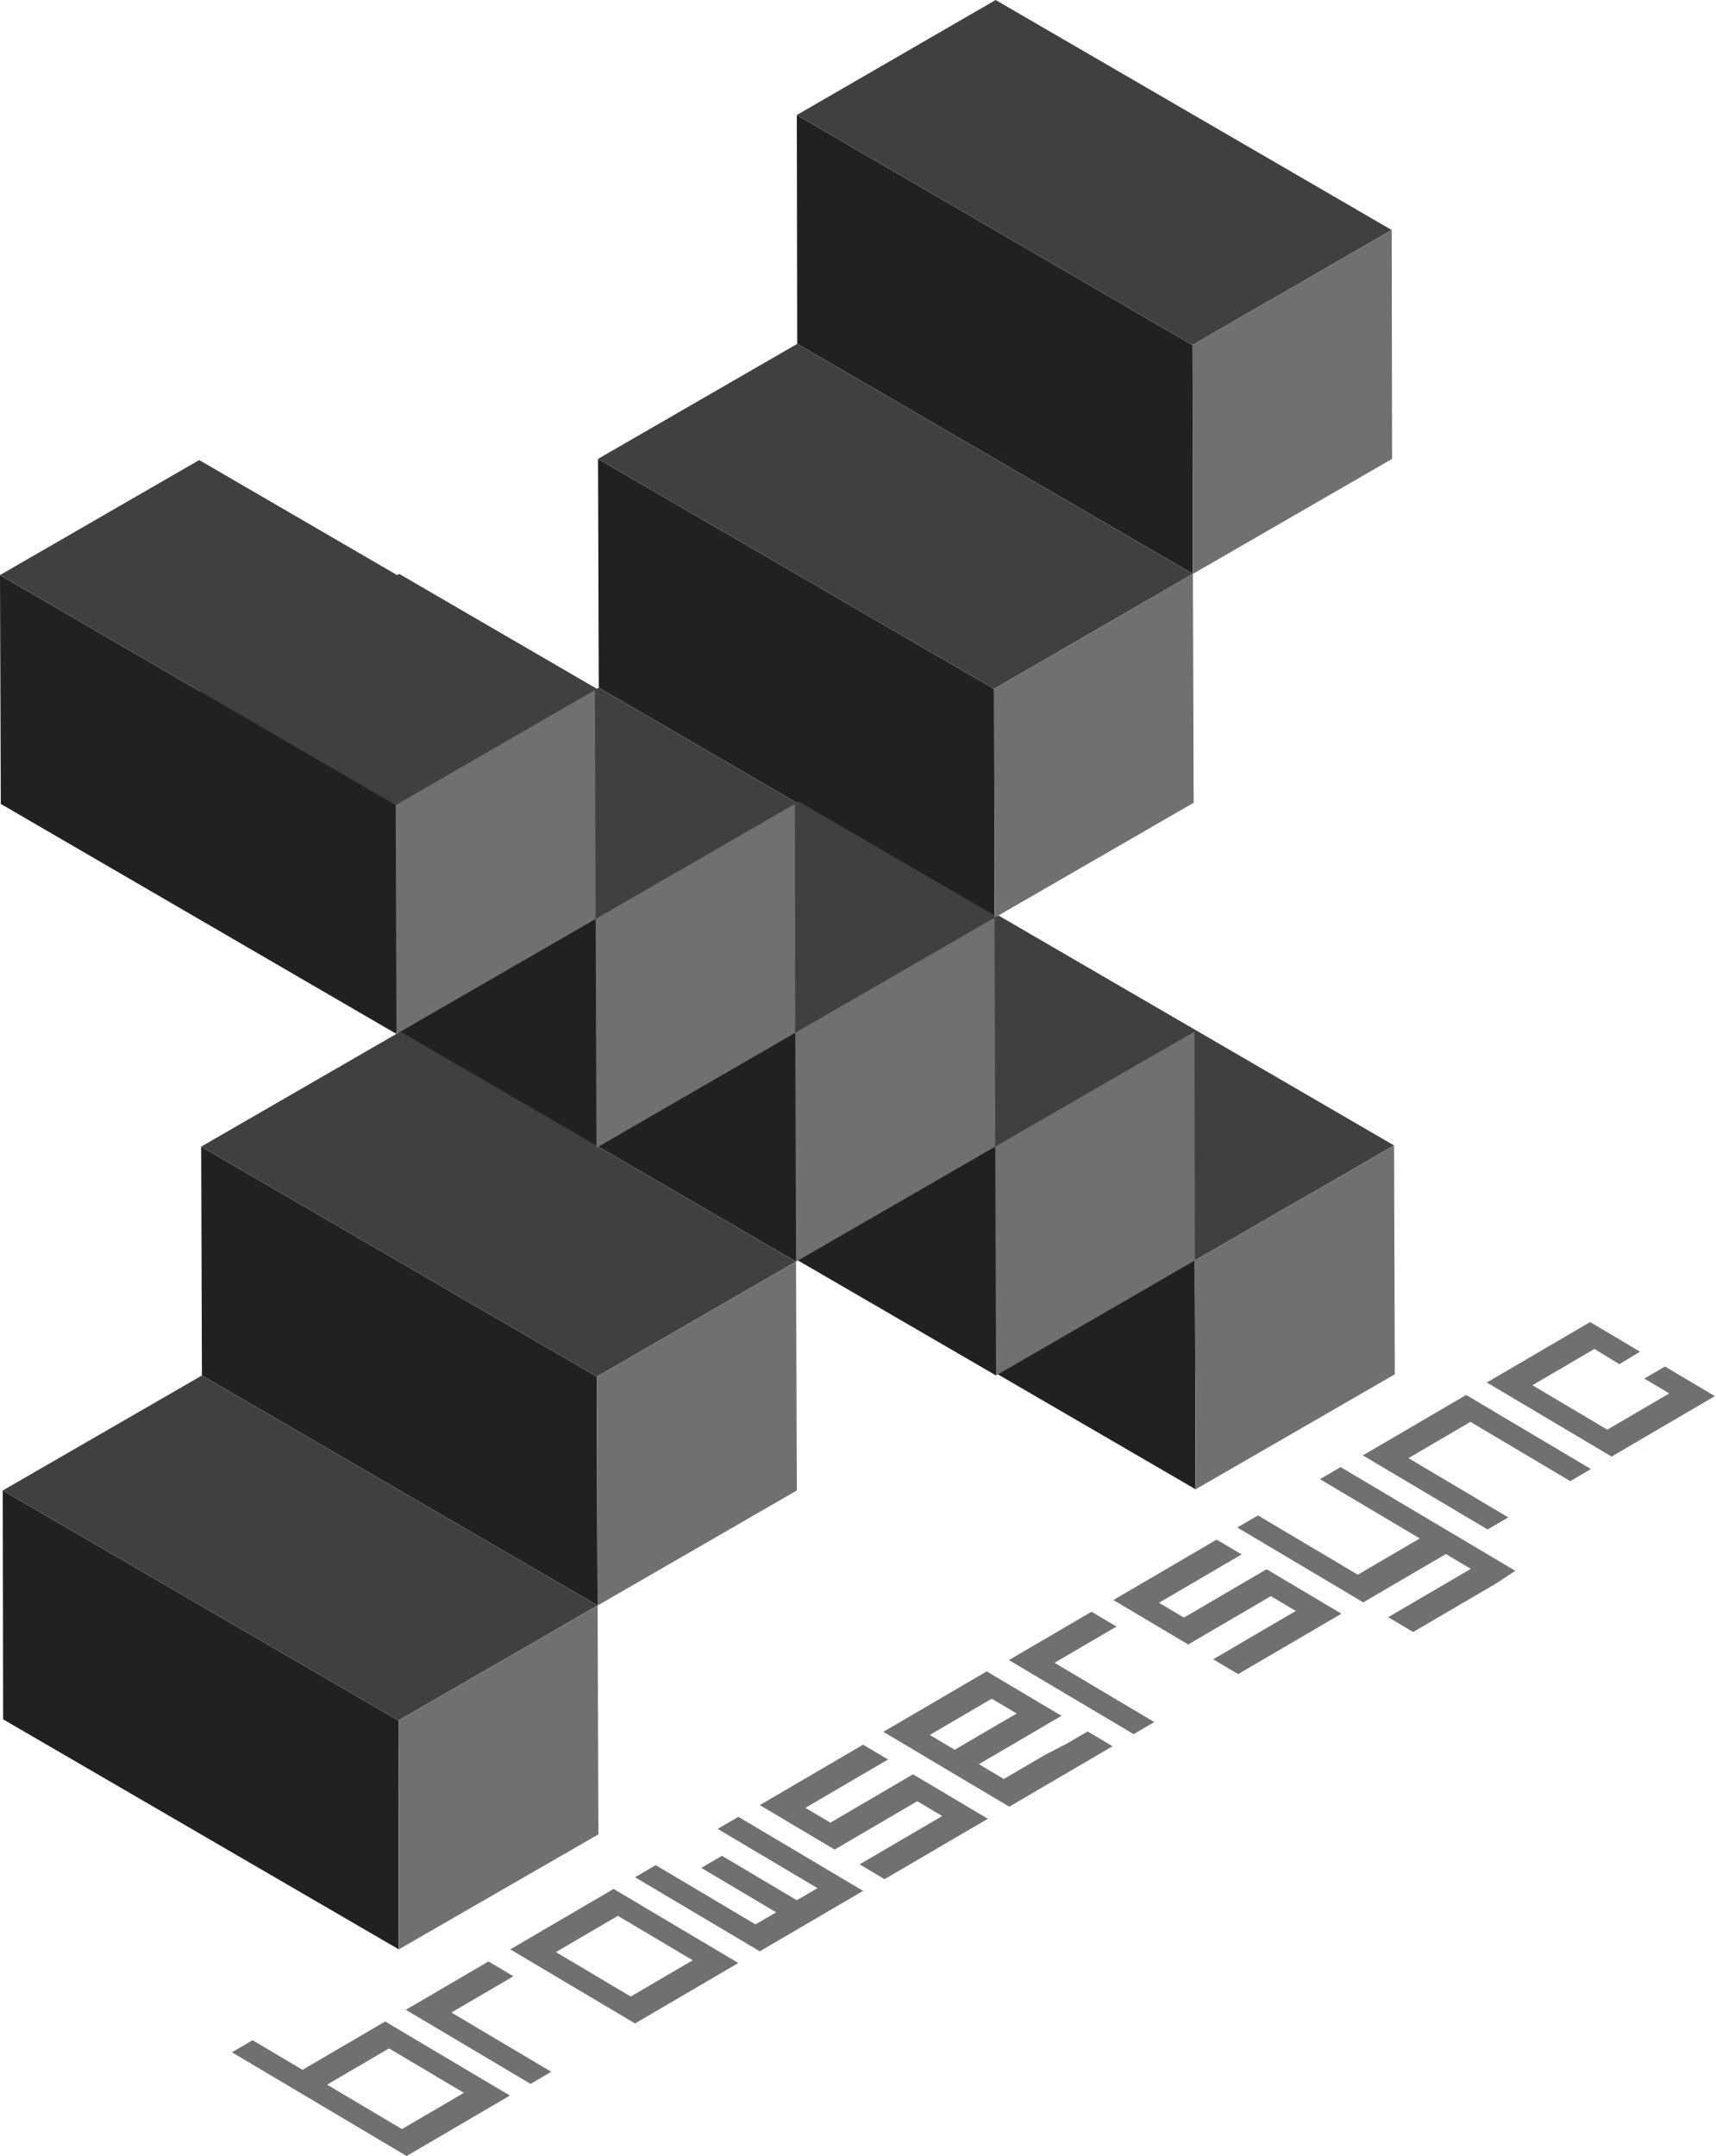
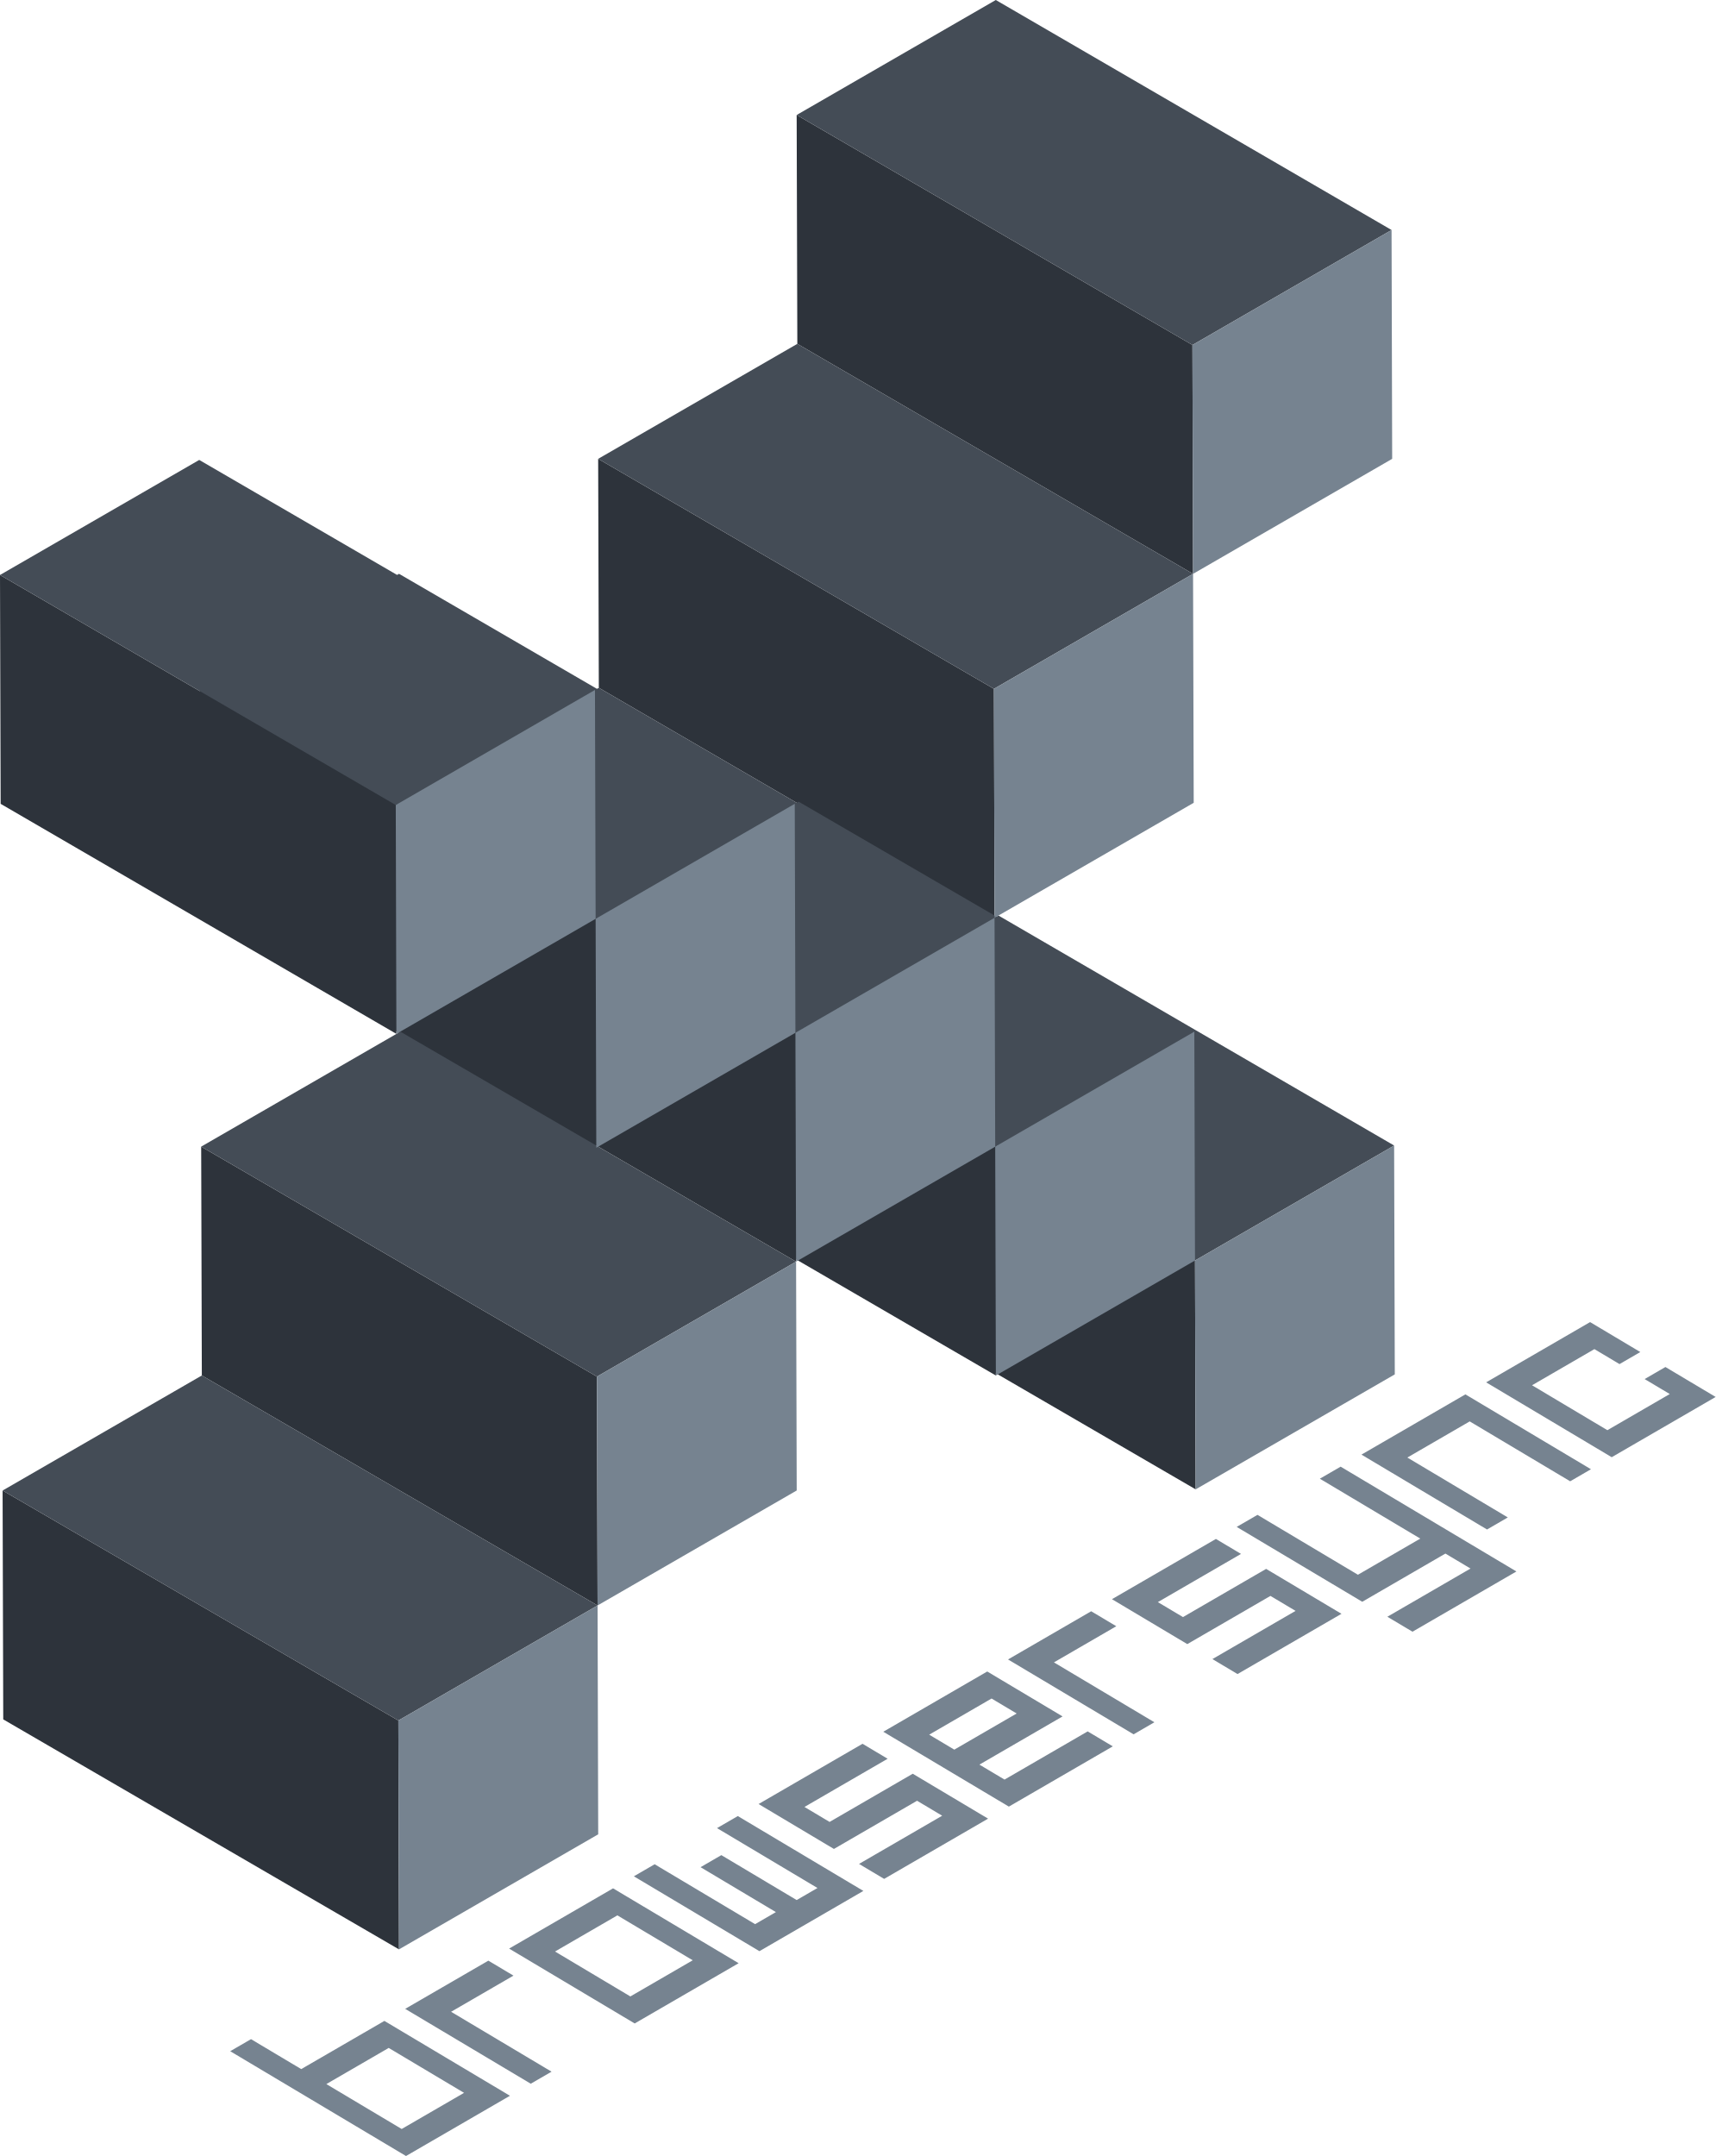
- <svg xmlns="http://www.w3.org/2000/svg" version="1.1" id="Edited" x="0px" y="0px" viewBox="0 0 440.1 553" enable-background="new 0 0 440.1 553" xml:space="preserve">
-   <g id="XMLID_34_">
-     <path id="XMLID_35_" fill="#707070" d="M125.5,540.6l-5.3,3.1l-5.3,3.1l-5.3,3.1l-5.3,3.1l-6.4-3.8l-6.4-3.8l-6.4-3.8l-6.4-3.8   l-6.4-3.8l-6.4-3.8l-6.4-3.8l5.3-3.1l6.4,3.8l6.4,3.8l5.3-3.1l5.3-3.1l5.3-3.1l5.3-3.1l6.4,3.8l6.4,3.8l6.4,3.8l6.4,3.8l6.4,3.8   L125.5,540.6z M113.7,539.9l5.3-3.1l-6.4-3.8l-6.4-3.8l-6.4-3.8l-5.3,3.1l-5.3,3.1l-5.3,3.1l6.4,3.8l6.4,3.8l6.4,3.8l5.3-3.1   L113.7,539.9z" />
-     <path id="XMLID_39_" fill="#707070" d="M136.1,534.5l-6.4-3.8l-6.4-3.8l-6.4-3.8l-6.4-3.8l-6.4-3.8l5.3-3.1l5.3-3.1l5.3-3.1   l5.3-3.1l6.4,3.8l-5.3,3.1l-5.3,3.1l-5.3,3.1l6.4,3.8l6.4,3.8l6.4,3.8l6.4,3.8L136.1,534.5z" />
-     <path id="XMLID_41_" fill="#707070" d="M184.1,506.6l-5.3,3.1l-5.3,3.1l-5.3,3.1l-5.3,3.1l-6.4-3.8l-6.4-3.8l-6.4-3.8l-6.4-3.8   l-6.4-3.8l5.3-3.1l5.3-3.1l5.3-3.1l5.3-3.1l5.3-3.1l6.4,3.8l6.4,3.8l6.4,3.8l6.4,3.8l6.4,3.8L184.1,506.6z M172.4,505.9l5.3-3.1   l-6.4-3.8l-6.4-3.8l-6.4-3.8l-5.3,3.1l-5.3,3.1l-5.3,3.1l6.4,3.8l6.4,3.8l6.4,3.8l5.3-3.1L172.4,505.9z" />
-     <path id="XMLID_44_" fill="#707070" d="M216.1,488.1l-5.3,3.1l-5.3,3.1l-5.3,3.1l-5.3,3.1l-6.4-3.8l-6.4-3.8l-6.4-3.8l-6.4-3.8   l-6.4-3.8l5.3-3.1l6.4,3.8l6.4,3.8l6.4,3.8l6.4,3.8l5.3-3.1l-6.4-3.8l-6.4-3.8l-6.4-3.8l5.3-3.1l6.4,3.8l6.4,3.8l6.4,3.8l5.3-3.1   l-6.4-3.8l-6.4-3.8l-6.4-3.8l-6.4-3.8l5.3-3.1l6.4,3.8l6.4,3.8l6.4,3.8l6.4,3.8l6.4,3.8L216.1,488.1z" />
-     <path id="XMLID_46_" fill="#707070" d="M248.1,469.6l-5.3,3.1l-5.3,3.1l-5.3,3.1l-5.3,3.1l-6.4-3.8l5.3-3.1l5.3-3.1l5.3-3.1   l5.3-3.1l-6.4-3.8l-5.3,3.1l-5.3,3.1l-5.3,3.1l-5.3,3.1l-6.4-3.8l-6.4-3.8l-6.4-3.8l5.3-3.1l5.3-3.1l5.3-3.1l5.3-3.1l5.3-3.1   l6.4,3.8l-5.3,3.1l-5.3,3.1l-5.3,3.1l-5.3,3.1l6.4,3.8l5.3-3.1l5.3-3.1l5.3-3.1l5.3-3.1l6.4,3.8l6.4,3.8l6.4,3.8L248.1,469.6z" />
-     <path id="XMLID_48_" fill="#707070" d="M273.7,447.2l5.3-3.1l6.4,3.8l-5.3,3.1l-5.3,3.1l-5.3,3.1l-5.3,3.1l-5.3,3.1l-6.4-3.8   l-6.4-3.8l-6.4-3.8L233,448l-6.4-3.8l5.3-3.1l5.3-3.1l5.3-3.1l5.3-3.1l5.3-3.1l6.4,3.8l6.4,3.8l6.4,3.8l-5.3,3.1l-5.3,3.1l-5.3,3.1   l-5.3,3.1l6.4,3.8l5.3-3.1l5.3-3.1L273.7,447.2z M255.5,442.6l5.3-3.1l-6.4-3.8l-5.3,3.1l-5.3,3.1l-5.3,3.1l6.4,3.8l5.3-3.1   L255.5,442.6z" />
-     <path id="XMLID_51_" fill="#707070" d="M290.8,444.8l-6.4-3.8l-6.4-3.8l-6.4-3.8l-6.4-3.8l-6.4-3.8l5.3-3.1l5.3-3.1l5.3-3.1   l5.3-3.1l6.4,3.8l-5.3,3.1l-5.3,3.1l-5.3,3.1l6.4,3.8l6.4,3.8l6.4,3.8l6.4,3.8L290.8,444.8z" />
-     <path id="XMLID_53_" fill="#707070" d="M338.8,417l-5.3,3.1l-5.3,3.1l-5.3,3.1l-5.3,3.1l-6.4-3.8l5.3-3.1l5.3-3.1l5.3-3.1l5.3-3.1   l-6.4-3.8l-5.3,3.1l-5.3,3.1l-5.3,3.1l-5.3,3.1l-6.4-3.8l-6.4-3.8l-6.4-3.8l5.3-3.1l5.3-3.1l5.3-3.1l5.3-3.1l5.3-3.1l6.4,3.8   l-5.3,3.1l-5.3,3.1l-5.3,3.1l-5.3,3.1l6.4,3.8l5.3-3.1l5.3-3.1l5.3-3.1l5.3-3.1l6.4,3.8l6.4,3.8l6.4,3.8L338.8,417z" />
-     <path id="XMLID_55_" fill="#707070" d="M383.7,406.2l-5.3,3.1l-5.3,3.1l-5.3,3.1l-5.3,3.1l-6.4-3.8l5.3-3.1l5.3-3.1l5.3-3.1   l5.3-3.1l-6.4-3.8l-5.3,3.1l-5.3,3.1l-5.3,3.1l-5.3,3.1L343,407l-6.4-3.8l-6.4-3.8l-6.4-3.8l-6.4-3.8l5.3-3.1l6.4,3.8l6.4,3.8   l6.4,3.8l6.4,3.8l5.3-3.1l5.3-3.1l5.3-3.1l-6.4-3.8l-6.4-3.8l-6.4-3.8l-6.4-3.8l5.3-3.1l6.4,3.8l6.4,3.8l6.4,3.8l6.4,3.8l6.4,3.8   l6.4,3.8l6.4,3.8L383.7,406.2z" />
-     <path id="XMLID_57_" fill="#707070" d="M402.8,379.9l-6.4-3.8l-6.4-3.8l-6.4-3.8l-6.4-3.8l-5.3,3.1l-5.3,3.1l-5.3,3.1l6.4,3.8   l6.4,3.8l6.4,3.8l6.4,3.8l-5.3,3.1l-6.4-3.8l-6.4-3.8l-6.4-3.8l-6.4-3.8l-6.4-3.8l5.3-3.1l5.3-3.1l5.3-3.1l5.3-3.1l5.3-3.1l6.4,3.8   l6.4,3.8l6.4,3.8l6.4,3.8l6.4,3.8L402.8,379.9z" />
-     <path id="XMLID_59_" fill="#707070" d="M415.4,349.9L409,346l-5.3,3.1l-5.3,3.1l-5.3,3.1l6.4,3.8l6.4,3.8l6.4,3.8l5.3-3.1l5.3-3.1   l5.3-3.1l-6.4-3.8l5.3-3.1l6.4,3.8l6.4,3.8l-5.3,3.1l-5.3,3.1l-5.3,3.1l-5.3,3.1l-5.3,3.1l-6.4-3.8l-6.4-3.8l-6.4-3.8l-6.4-3.8   l-6.4-3.8l5.3-3.1l5.3-3.1l5.3-3.1l5.3-3.1l5.3-3.1l6.4,3.8l6.4,3.8L415.4,349.9z" />
-   </g>
-   <g id="XMLID_24_">
-     <polygon id="XMLID_33_" fill="#212121" points="306,147.2 204.5,88.2 204.4,29.5 305.9,88.5  " />
-     <polygon id="XMLID_32_" fill="#212121" points="306.7,382 205.2,323 205,264.3 306.5,323.3  " />
-     <polygon id="XMLID_31_" fill="#212121" points="255.5,352.8 153.9,293.8 153.8,235.1 255.3,294.1  " />
-     <polygon id="XMLID_30_" fill="#212121" points="255.1,235.4 153.6,176.4 153.4,117.7 255,176.7  " />
-     <polygon id="XMLID_29_" fill="#212121" points="204.2,323.6 102.7,264.6 102.5,205.9 204,264.9  " />
-     <polygon id="XMLID_28_" fill="#212121" points="153.3,411.8 51.8,352.8 51.6,294.1 153.1,353.1  " />
-     <polygon id="XMLID_27_" fill="#212121" points="153,294.4 51.4,235.4 51.3,176.7 152.8,235.7  " />
-     <polygon id="XMLID_26_" fill="#212121" points="101.7,265.2 0.2,206.2 0,147.5 101.5,206.5  " />
-     <polygon id="XMLID_25_" fill="#212121" points="102.3,500 0.8,441 0.7,382.3 102.2,441.3  " />
-   </g>
-   <g id="XMLID_14_">
-     <polygon id="XMLID_23_" fill="#404040" points="305.9,88.5 204.4,29.5 255.4,0 357,59  " />
-     <polygon id="XMLID_22_" fill="#404040" points="306.5,323.3 205,264.3 256.1,234.8 357.6,293.8  " />
-     <polygon id="XMLID_21_" fill="#404040" points="255.3,294.1 153.8,235.1 204.9,205.6 306.4,264.6  " />
-     <polygon id="XMLID_20_" fill="#404040" points="255,176.7 153.4,117.7 204.5,88.2 306,147.2  " />
-     <polygon id="XMLID_19_" fill="#404040" points="204,264.9 102.5,205.9 153.6,176.4 255.1,235.4  " />
-     <polygon id="XMLID_18_" fill="#404040" points="153.1,353.1 51.6,294.1 102.7,264.6 204.2,323.6  " />
-     <polygon id="XMLID_17_" fill="#404040" points="152.8,235.7 51.3,176.7 102.4,147.2 203.9,206.2  " />
-     <polygon id="XMLID_16_" fill="#404040" points="101.5,206.5 0,147.5 51.1,118 152.6,177  " />
-     <polygon id="XMLID_15_" fill="#404040" points="102.2,441.3 0.7,382.3 51.8,352.8 153.3,411.8  " />
-   </g>
-   <g id="XMLID_5_">
-     <polygon id="XMLID_13_" fill="#707070" points="357,59 357.1,117.7 306,147.2 305.9,88.5  " />
-     <polygon id="XMLID_12_" fill="#707070" points="357.6,293.8 357.8,352.5 306.7,382 306.5,323.3  " />
-     <polygon id="XMLID_11_" fill="#707070" points="306.4,264.6 306.5,323.3 255.5,352.8 255.3,294.1  " />
-     <polygon id="XMLID_10_" fill="#707070" points="306,147.2 306.2,205.9 255.1,235.4 255,176.7  " />
-     <polygon id="XMLID_9_" fill="#707070" points="255.1,235.4 255.3,294.1 204.2,323.6 204,264.9  " />
-     <polygon id="XMLID_8_" fill="#707070" points="204.2,323.6 204.4,382.3 153.3,411.8 153.1,353.1  " />
-     <polygon id="XMLID_7_" fill="#707070" points="203.9,206.2 204,264.9 153,294.4 152.8,235.7  " />
-     <polygon id="XMLID_6_" fill="#707070" points="152.6,177 152.8,235.7 101.7,265.2 101.5,206.5  " />
-     <polygon id="XMLID_61_" fill="#707070" points="153.3,411.8 153.5,470.5 102.3,500 102.2,441.3  " />
-   </g>
+ <svg xmlns="http://www.w3.org/2000/svg" version="1.1" viewBox="0 0 440.104 552.999">
+   <path d="m125.48 540.64l-5.332 3.091-5.333 3.091-5.332 3.09-5.333 3.091-6.442-3.841-6.442-3.84-6.442-3.84-6.442-3.841-6.442-3.84-6.442-3.84-6.442-3.841 5.333-3.09 6.442 3.84 6.442 3.84 5.332-3.09 5.333-3.091 5.332-3.091 5.333-3.09 6.442 3.84 6.442 3.841 6.442 3.841 6.442 3.84 6.442 3.84-5.333 3.09zm-11.774-0.749l5.332-3.091-6.442-3.84-6.442-3.84-6.442-3.841-5.332 3.091-5.333 3.09-5.332 3.091 6.442 3.84 6.442 3.841 6.442 3.84 5.332-3.091 5.333-3.09z" fill="#768390" />
+   <path d="m136.15 534.46l-6.442-3.841-6.442-3.84-6.442-3.841-6.442-3.84-6.442-3.84 5.333-3.091 5.333-3.091 5.333-3.09 5.333-3.091 6.442 3.841-5.333 3.09-5.333 3.091-5.333 3.09 6.442 3.841 6.442 3.84 6.442 3.84 6.442 3.841-5.333 3.091z" fill="#768390" />
+   <path d="m184.14 506.64l-5.333 3.09-5.333 3.091-5.332 3.09-5.333 3.091-6.442-3.841-6.442-3.84-6.442-3.84-6.442-3.841-6.442-3.84 5.333-3.091 5.332-3.09 5.333-3.091 5.333-3.09 5.333-3.091 6.442 3.841 6.442 3.84 6.442 3.841 6.442 3.84 6.442 3.84-5.333 3.091zm-11.775-0.75l5.332-3.091-6.441-3.84-6.443-3.84-6.441-3.841-5.333 3.091-5.333 3.09-5.332 3.091 6.442 3.84 6.442 3.841 6.442 3.84 5.332-3.091 5.333-3.09z" fill="#768390" />
+   <path d="m216.14 488.1l-5.333 3.09-5.332 3.09-5.333 3.091-5.333 3.091-6.441-3.841-6.443-3.84-6.441-3.84-6.443-3.841-6.441-3.84 5.332-3.091 6.442 3.841 6.442 3.84 6.442 3.841 6.442 3.84 5.332-3.091-6.441-3.84-6.443-3.84-6.441-3.841 5.332-3.091 6.442 3.841 6.442 3.841 6.442 3.84 5.333-3.091-6.442-3.84-6.442-3.841-6.442-3.84-6.442-3.84 5.332-3.091 6.442 3.84 6.442 3.841 6.442 3.84 6.442 3.84 6.442 3.841-5.332 3.091z" fill="#768390" />
+   <path d="m248.13 469.56l-5.332 3.091-5.333 3.09-5.333 3.091-5.332 3.09-6.442-3.84 5.332-3.091 5.333-3.09 5.332-3.091 5.333-3.09-6.442-3.84-5.332 3.09-5.333 3.091-5.333 3.09-5.332 3.091-6.442-3.841-6.442-3.84-6.442-3.841 5.332-3.09 5.333-3.091 5.332-3.09 5.333-3.091 5.333-3.09 6.441 3.84-5.332 3.091-5.332 3.09-5.333 3.091-5.333 3.09 6.442 3.841 5.333-3.091 5.332-3.09 5.333-3.091 5.333-3.09 6.441 3.84 6.443 3.84 6.441 3.841-5.332 3.09z" fill="#768390" />
+   <path d="m273.68 447.18l5.333-3.091 6.442 3.84-5.333 3.091-5.332 3.091-5.333 3.09-5.332 3.091-5.333 3.09-6.442-3.84-6.442-3.84-6.442-3.841-6.442-3.84-6.442-3.841 5.333-3.09 5.332-3.091 5.333-3.09 5.332-3.091 5.333-3.091 6.442 3.841 6.442 3.841 6.442 3.84-5.333 3.091-5.332 3.09-5.333 3.091-5.332 3.09 6.442 3.84 5.332-3.09 5.333-3.091 5.332-3.09zm-18.216-4.59l5.332-3.091-6.442-3.84-5.332 3.09-5.333 3.091-5.332 3.09 6.442 3.841 5.332-3.091 5.333-3.09z" fill="#768390" />
+   <path d="m290.79 444.84l-6.441-3.84-6.443-3.84-6.441-3.841-6.443-3.841-6.441-3.84 5.332-3.09 5.332-3.091 5.333-3.091 5.333-3.09 6.441 3.84-5.332 3.091-5.332 3.09-5.333 3.091 6.442 3.84 6.442 3.841 6.442 3.84 6.442 3.841-5.333 3.09z" fill="#768390" />
+   <path d="m338.78 417.02l-5.332 3.091-5.333 3.09-5.332 3.091-5.333 3.09-6.442-3.84 5.333-3.091 5.332-3.09 5.333-3.091 5.332-3.09-6.442-3.84-5.332 3.09-5.333 3.091-5.332 3.09-5.333 3.091-6.442-3.841-6.442-3.84-6.442-3.841 5.333-3.09 5.332-3.091 5.333-3.09 5.332-3.091 5.333-3.09 6.442 3.84-5.333 3.091-5.332 3.09-5.333 3.091-5.332 3.09 6.442 3.841 5.332-3.091 5.333-3.09 5.332-3.091 5.333-3.09 6.442 3.84 6.442 3.84 6.442 3.841-5.333 3.09z" fill="#768390" />
+   <path d="m383.66 406.16l-5.333 3.091-5.333 3.091-5.332 3.09-5.332 3.091-6.443-3.84 5.333-3.091 5.333-3.09 5.332-3.091 5.333-3.091-6.441-3.84-5.333 3.09-5.332 3.091-5.333 3.091-5.333 3.09-6.441-3.84-6.443-3.84-6.441-3.841-6.443-3.84-6.441-3.841 5.332-3.09 6.442 3.84 6.442 3.841 6.442 3.84 6.442 3.84 5.332-3.09 5.333-3.091 5.333-3.09-6.442-3.84-6.442-3.841-6.442-3.841-6.442-3.84 5.332-3.09 6.442 3.84 6.442 3.84 6.442 3.841 6.442 3.84 6.442 3.841 6.441 3.84 6.442 3.84-5.332 3.09z" fill="#768390" />
+   <path d="m402.78 379.94l-6.442-3.841-6.442-3.84-6.442-3.84-6.442-3.841-5.332 3.091-5.333 3.09-5.333 3.091 6.442 3.84 6.442 3.841 6.442 3.84 6.442 3.84-5.332 3.091-6.442-3.841-6.442-3.84-6.442-3.84-6.442-3.841-6.442-3.84 5.332-3.091 5.333-3.09 5.332-3.091 5.333-3.09 5.333-3.091 6.441 3.841 6.443 3.84 6.441 3.841 6.443 3.84 6.441 3.84-5.332 3.091z" fill="#768390" />
+   <path d="m415.44 349.88l-6.442-3.841-5.332 3.091-5.333 3.09-5.332 3.091 6.441 3.84 6.443 3.841 6.441 3.84 5.333-3.091 5.333-3.09 5.332-3.091-6.442-3.84 5.333-3.09 6.442 3.84 6.442 3.84-5.333 3.091-5.332 3.09-5.333 3.091-5.332 3.09-5.333 3.091-6.442-3.841-6.442-3.84-6.442-3.84-6.442-3.841-6.442-3.84 5.332-3.091 5.333-3.09 5.333-3.091 5.332-3.09 5.333-3.091 6.442 3.841 6.442 3.84-5.333 3.091z" fill="#768390" />
+   <polygon points="306.04 147.19 204.53 88.193 204.36 29.494 305.88 88.487" fill="#2D333B" />
+   <polygon points="306.71 382.01 205.19 323.02 205.03 264.32 306.54 323.31" fill="#2D333B" />
+   <polygon points="255.46 352.81 153.94 293.81 153.78 235.11 255.29 294.11" fill="#2D333B" />
+   <polygon points="255.12 235.41 153.61 176.41 153.44 117.69 254.96 176.68" fill="#2D333B" />
+   <polygon points="204.21 323.6 102.69 264.61 102.52 205.91 204.04 264.9" fill="#2D333B" />
+   <polygon points="153.29 411.79 51.773 352.8 51.606 294.1 153.12 353.09" fill="#2D333B" />
+   <polygon points="152.96 294.39 51.44 235.4 51.274 176.67 152.79 235.67" fill="#2D333B" />
+   <polygon points="101.68 265.18 0.166 206.18 0 147.48 101.52 206.48" fill="#2D333B" />
+   <polygon points="102.35 500 0.832 441.01 0.666 382.31 102.18 441.3" fill="#2D333B" />
+   <polygon points="305.88 88.487 204.36 29.494 255.44 0 356.96 58.994" fill="#444c56" />
+   <polygon points="306.54 323.31 205.03 264.32 256.11 234.82 357.62 293.82" fill="#444c56" />
+   <polygon points="255.29 294.11 153.78 235.11 204.86 205.62 306.37 264.61" fill="#444c56" />
+   <polygon points="254.96 176.68 153.44 117.69 204.53 88.193 306.04 147.19" fill="#444c56" />
+   <polygon points="204.04 264.9 102.52 205.91 153.61 176.41 255.12 235.41" fill="#444c56" />
+   <polygon points="153.12 353.09 51.606 294.1 102.69 264.61 204.21 323.6" fill="#444c56" />
+   <polygon points="152.79 235.67 51.274 176.67 102.36 147.18 203.87 206.17" fill="#444c56" />
+   <polygon points="101.52 206.48 0 147.48 51.107 117.97 152.62 176.97" fill="#444c56" />
+   <polygon points="102.18 441.3 0.666 382.31 51.773 352.8 153.29 411.79" fill="#444c56" />
+   <polygon points="356.96 58.994 357.12 117.69 306.04 147.19 305.88 88.487" fill="#768390" />
+   <polygon points="357.62 293.82 357.79 352.52 306.71 382.01 306.54 323.31" fill="#768390" />
+   <polygon points="306.37 264.61 306.54 323.31 255.46 352.81 255.29 294.11" fill="#768390" />
+   <polygon points="306.04 147.19 306.21 205.91 255.12 235.41 254.96 176.68" fill="#768390" />
+   <polygon points="255.12 235.41 255.29 294.11 204.21 323.6 204.04 264.9" fill="#768390" />
+   <polygon points="204.21 323.6 204.37 382.3 153.29 411.79 153.12 353.09" fill="#768390" />
+   <polygon points="203.87 206.17 204.04 264.9 152.96 294.39 152.79 235.67" fill="#768390" />
+   <polygon points="152.62 176.97 152.79 235.67 101.68 265.18 101.52 206.48" fill="#768390" />
+   <polygon points="153.29 411.79 153.45 470.49 102.35 500 102.18 441.3" fill="#768390" />
</svg>
